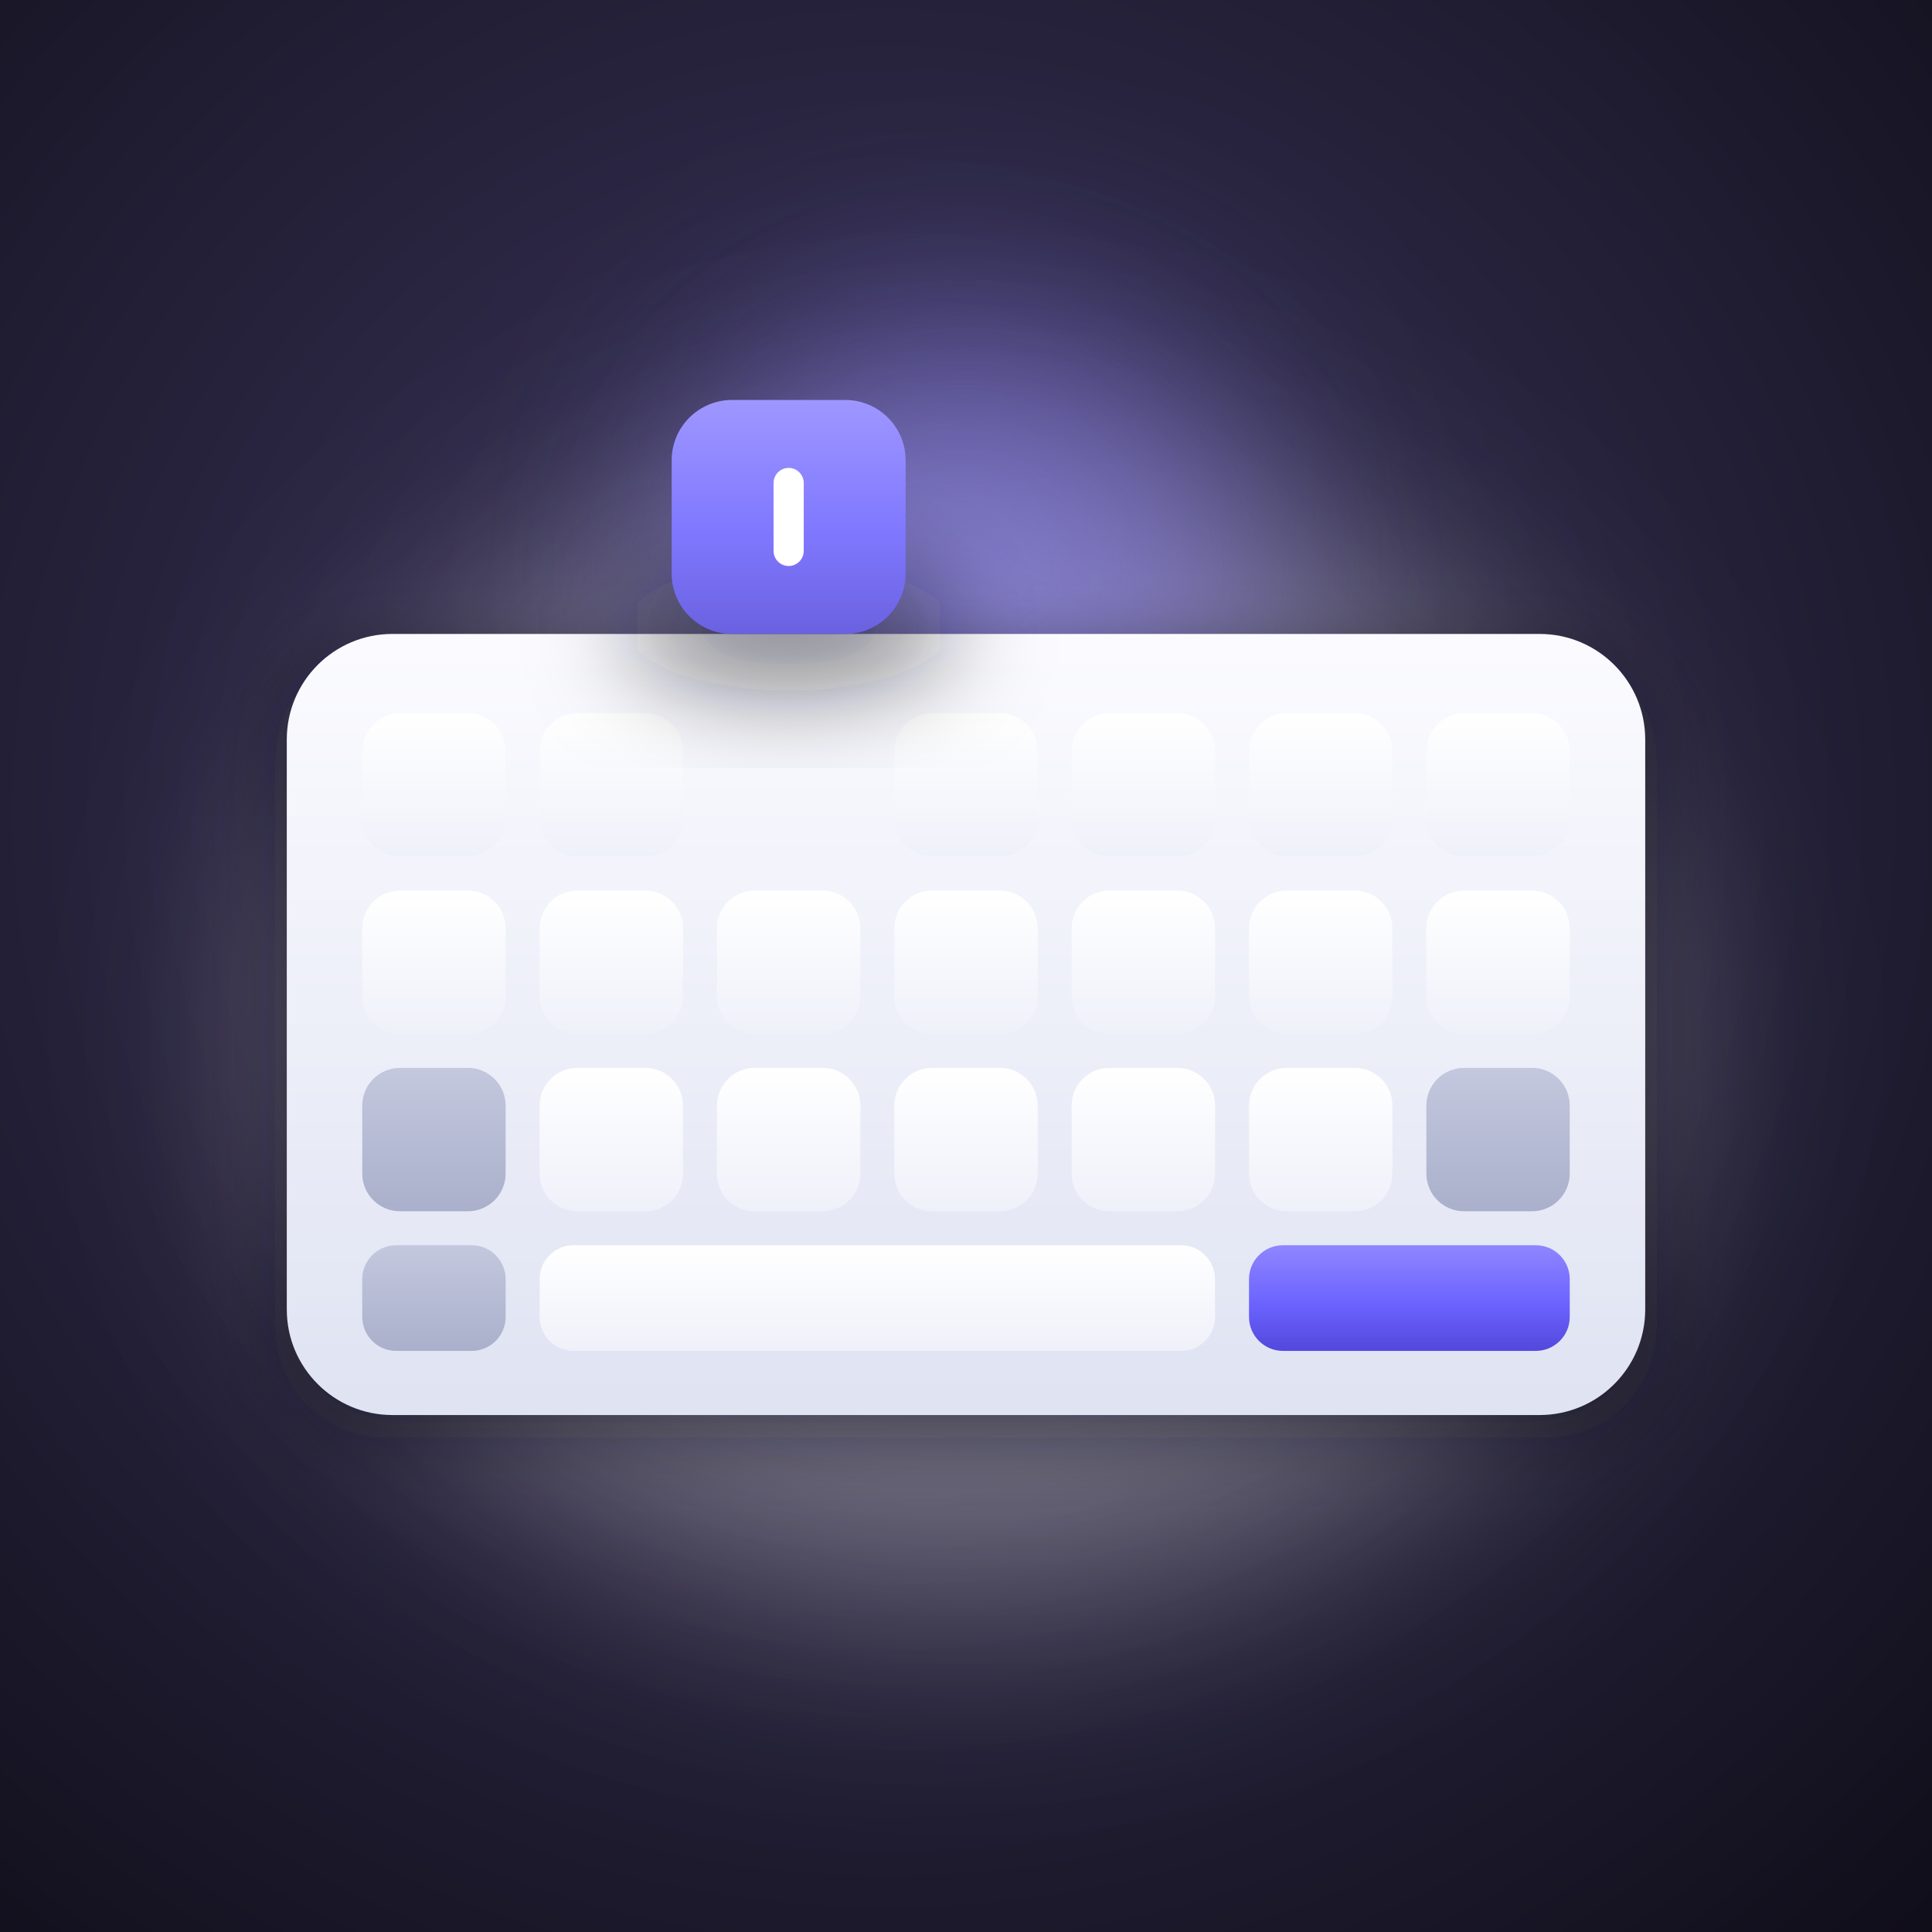
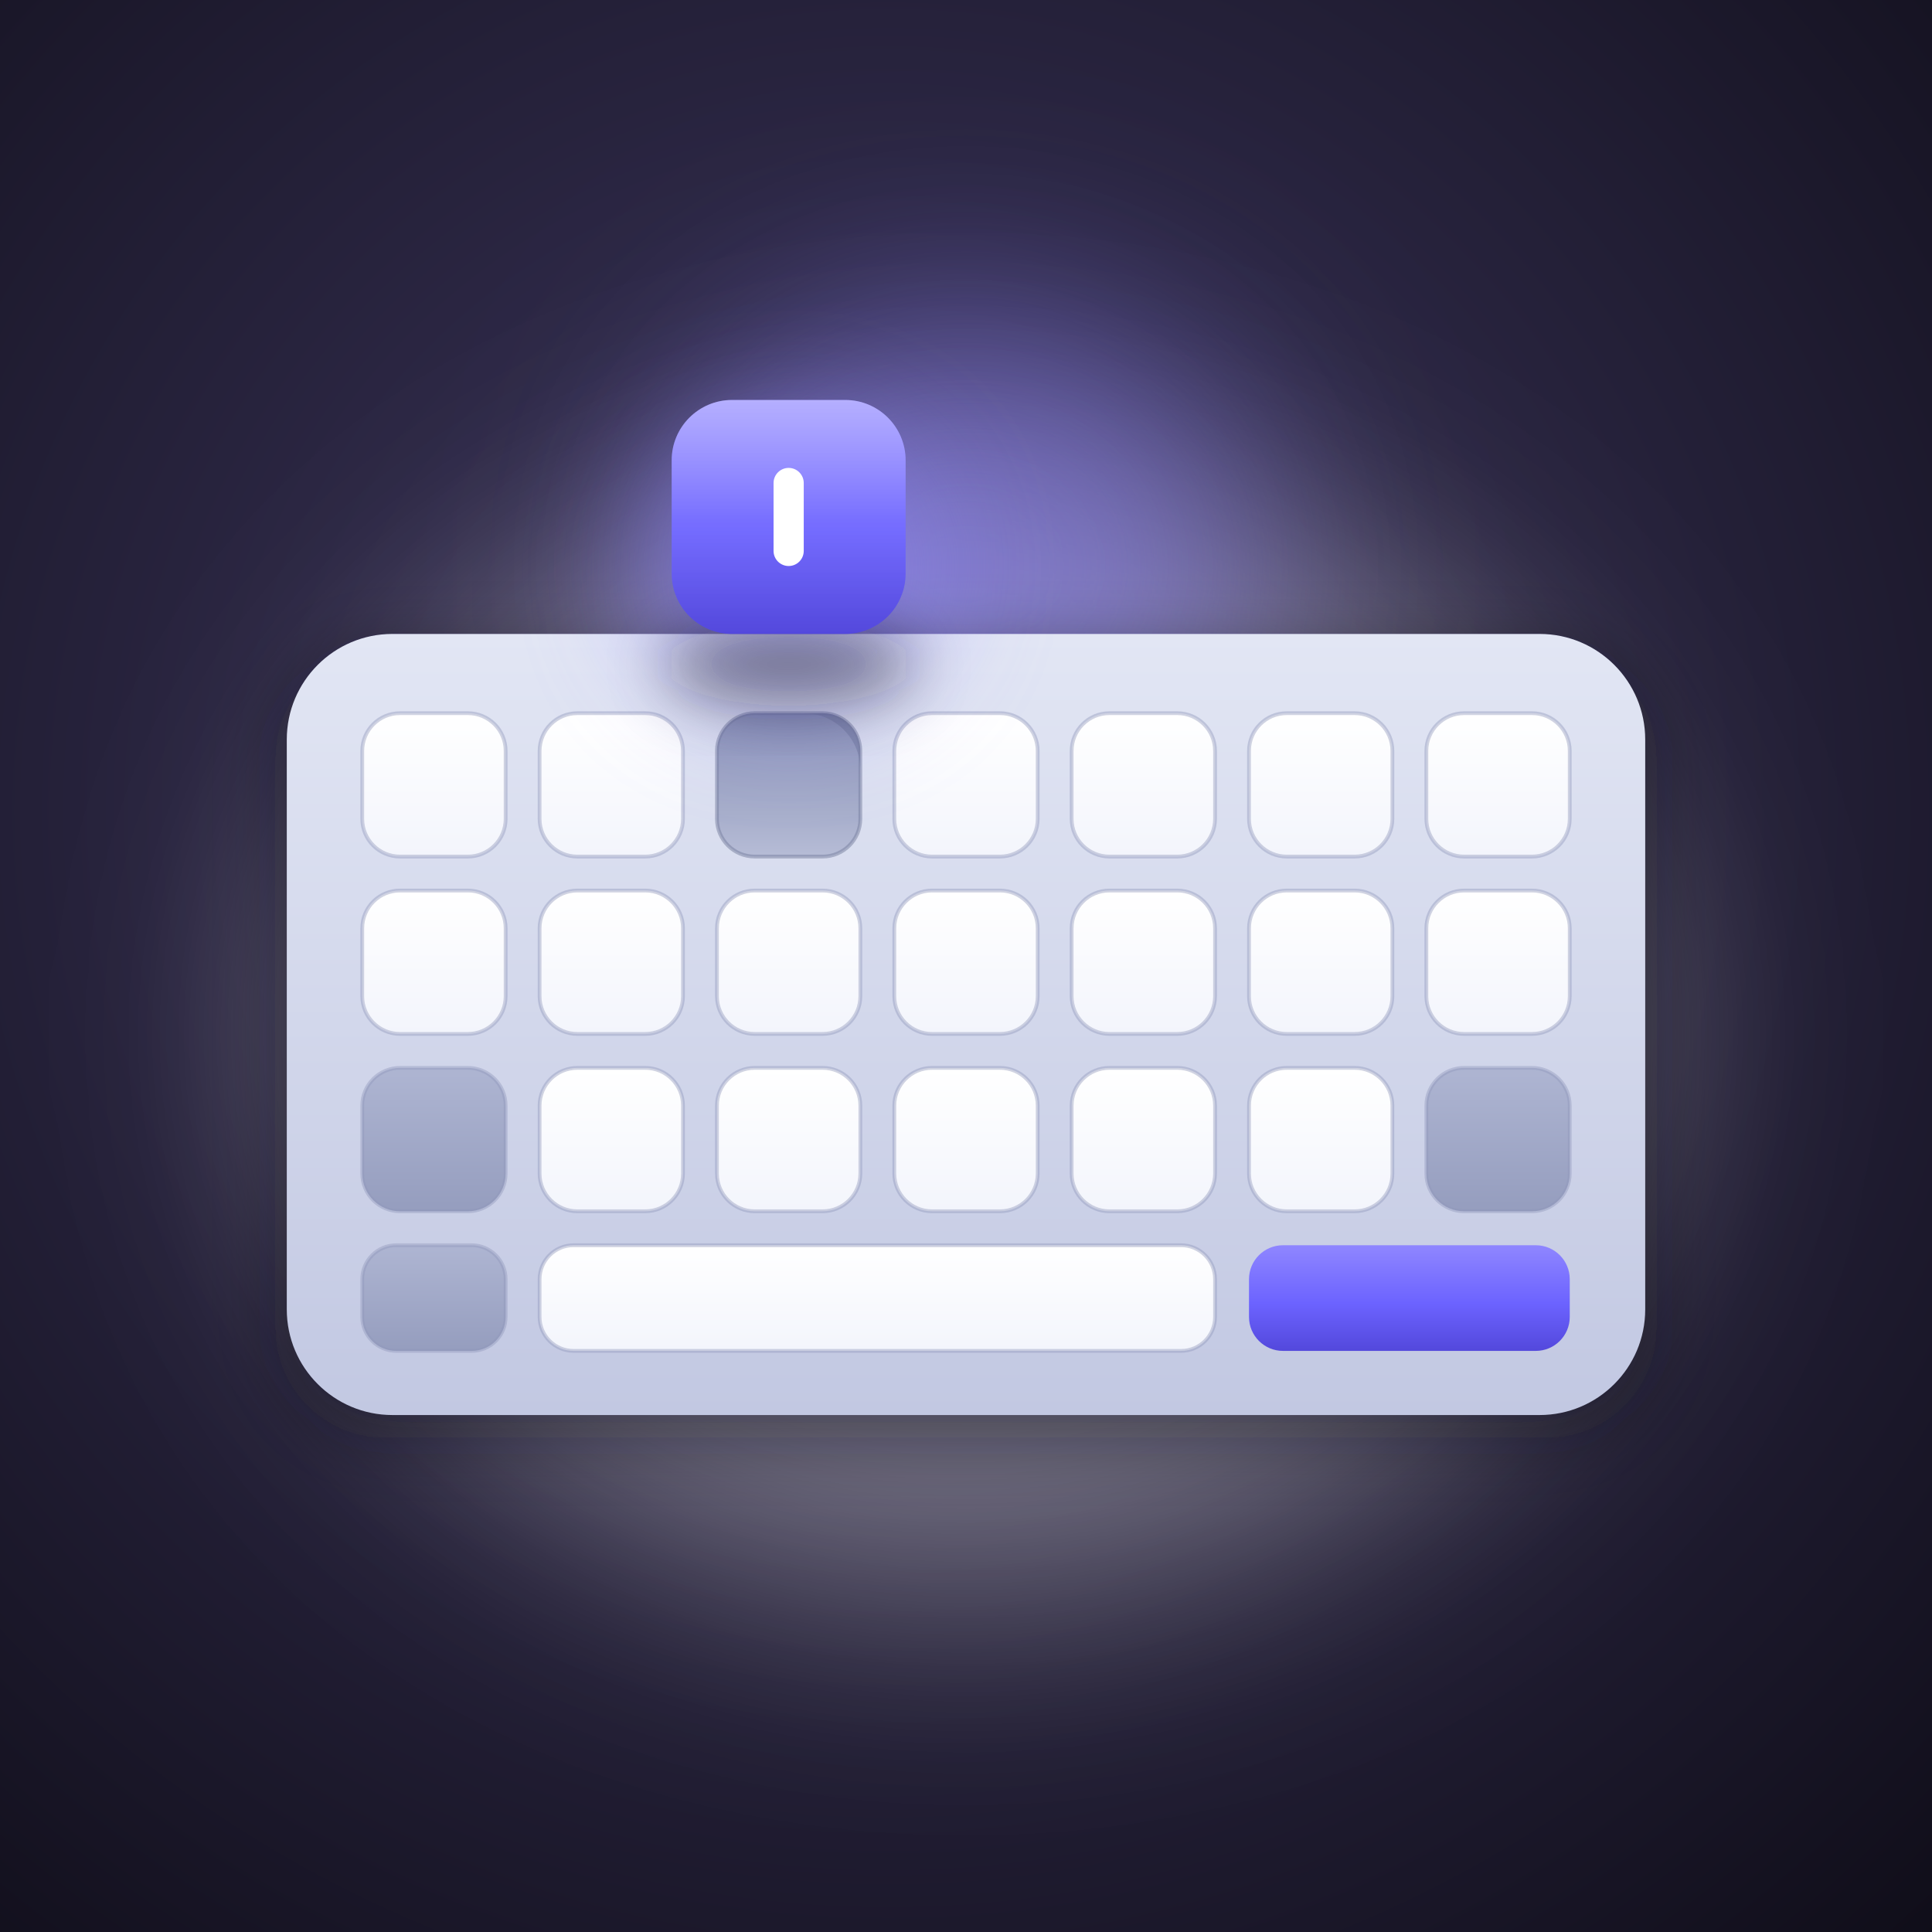
<svg xmlns="http://www.w3.org/2000/svg" viewBox="0 0 1024 1024" width="1024" height="1024">
  <defs>
    <radialGradient id="bg" cx="46%" cy="42%" r="80%">
      <stop offset="0%" stop-color="#3E3760" />
      <stop offset="55%" stop-color="#242038" />
      <stop offset="100%" stop-color="#0F0D18" />
    </radialGradient>
    <linearGradient id="body" x1="0" y1="0" x2="0" y2="1">
-       <stop offset="0%" stop-color="#FBFBFF" />
-       <stop offset="100%" stop-color="#DFE3F2" />
+       <stop offset="0%" stop-color="#E2E6F4" />
+       <stop offset="100%" stop-color="#C2C8E2" />
    </linearGradient>
    <linearGradient id="key" x1="0" y1="0" x2="0" y2="1">
      <stop offset="0%" stop-color="#FFFFFF" />
-       <stop offset="100%" stop-color="#EFF1FA" />
+       <stop offset="100%" stop-color="#F3F5FC" />
    </linearGradient>
    <linearGradient id="mod" x1="0" y1="0" x2="0" y2="1">
-       <stop offset="0%" stop-color="#C3C8DE" />
-       <stop offset="100%" stop-color="#AAB0CB" />
+       <stop offset="0%" stop-color="#AEB5D2" />
+       <stop offset="100%" stop-color="#959DBE" />
    </linearGradient>
    <linearGradient id="accent" x1="0" y1="0" x2="0" y2="1">
      <stop offset="0%" stop-color="#8F86FF" />
      <stop offset="55%" stop-color="#6C63FF" />
      <stop offset="100%" stop-color="#5348DC" />
+     </linearGradient>
+     <linearGradient id="socket" x1="0" y1="0" x2="0" y2="1">
+       <stop offset="0%" stop-color="#8B93B6" />
+       <stop offset="70%" stop-color="#A7AECB" />
+       <stop offset="100%" stop-color="#B6BCD6" />
+     </linearGradient>
+     <linearGradient id="gloss" x1="0" y1="0" x2="0" y2="1">
+       <stop offset="0%" stop-color="#FFFFFF" stop-opacity="0.34" />
+       <stop offset="52%" stop-color="#FFFFFF" stop-opacity="0.06" />
+       <stop offset="100%" stop-color="#FFFFFF" stop-opacity="0" />
    </linearGradient>
    <filter id="glow" x="-60%" y="-60%" width="220%" height="220%">
      <feGaussianBlur stdDeviation="58" />
    </filter>
    <filter id="drop" x="-60%" y="-60%" width="220%" height="220%">
      <feGaussianBlur stdDeviation="18" />
    </filter>
    <filter id="lift" x="-60%" y="-60%" width="220%" height="220%">
-       <feGaussianBlur stdDeviation="26" />
+       <feGaussianBlur stdDeviation="16" />
+     </filter>
+     <filter id="halo" x="-80%" y="-80%" width="260%" height="260%">
+       <feGaussianBlur stdDeviation="30" />
    </filter>
  </defs>
  <rect width="1024" height="1024" fill="url(#bg)" />
  <ellipse cx="512" cy="548" rx="360" ry="300" fill="#FFFFFF" opacity="0.34" filter="url(#glow)" />
  <ellipse cx="512" cy="300" rx="150" ry="130" fill="#8F86FF" opacity="0.55" filter="url(#glow)" />
  <rect x="146" y="344" width="732" height="418" rx="58" fill="#0C0A14" opacity="0.42" filter="url(#drop)" />
  <rect x="152" y="336" width="720" height="414" rx="56" fill="url(#body)" />
-   <g fill="url(#key)">
-     <rect x="192" y="378" width="76" height="76" rx="20" />
-     <rect x="286" y="378" width="76" height="76" rx="20" />
-     <rect x="474" y="378" width="76" height="76" rx="20" />
-     <rect x="568" y="378" width="76" height="76" rx="20" />
-     <rect x="662" y="378" width="76" height="76" rx="20" />
-     <rect x="756" y="378" width="76" height="76" rx="20" />
+   <g stroke="#8F97BA" stroke-opacity="0.42" stroke-width="2">
+     <g fill="url(#key)">
+       <rect x="192" y="378" width="76" height="76" rx="20" />
+       <rect x="286" y="378" width="76" height="76" rx="20" />
+       <rect x="474" y="378" width="76" height="76" rx="20" />
+       <rect x="568" y="378" width="76" height="76" rx="20" />
+       <rect x="662" y="378" width="76" height="76" rx="20" />
+       <rect x="756" y="378" width="76" height="76" rx="20" />
+     </g>
+     <g fill="url(#key)">
+       <rect x="192" y="472" width="76" height="76" rx="20" />
+       <rect x="286" y="472" width="76" height="76" rx="20" />
+       <rect x="380" y="472" width="76" height="76" rx="20" />
+       <rect x="474" y="472" width="76" height="76" rx="20" />
+       <rect x="568" y="472" width="76" height="76" rx="20" />
+       <rect x="662" y="472" width="76" height="76" rx="20" />
+       <rect x="756" y="472" width="76" height="76" rx="20" />
+     </g>
+     <g>
+       <rect x="192" y="566" width="76" height="76" rx="20" fill="url(#mod)" />
+       <rect x="286" y="566" width="76" height="76" rx="20" fill="url(#key)" />
+       <rect x="380" y="566" width="76" height="76" rx="20" fill="url(#key)" />
+       <rect x="474" y="566" width="76" height="76" rx="20" fill="url(#key)" />
+       <rect x="568" y="566" width="76" height="76" rx="20" fill="url(#key)" />
+       <rect x="662" y="566" width="76" height="76" rx="20" fill="url(#key)" />
+       <rect x="756" y="566" width="76" height="76" rx="20" fill="url(#mod)" />
+     </g>
+     <g>
+       <rect x="192" y="660" width="76" height="56" rx="18" fill="url(#mod)" />
+       <rect x="286" y="660" width="358" height="56" rx="18" fill="url(#key)" />
+       <rect x="662" y="660" width="170" height="56" rx="18" fill="url(#accent)" stroke-opacity="0" />
+     </g>
  </g>
-   <g fill="url(#key)">
-     <rect x="192" y="472" width="76" height="76" rx="20" />
-     <rect x="286" y="472" width="76" height="76" rx="20" />
-     <rect x="380" y="472" width="76" height="76" rx="20" />
-     <rect x="474" y="472" width="76" height="76" rx="20" />
-     <rect x="568" y="472" width="76" height="76" rx="20" />
-     <rect x="662" y="472" width="76" height="76" rx="20" />
-     <rect x="756" y="472" width="76" height="76" rx="20" />
-   </g>
-   <g>
-     <rect x="192" y="566" width="76" height="76" rx="20" fill="url(#mod)" />
-     <rect x="286" y="566" width="76" height="76" rx="20" fill="url(#key)" />
-     <rect x="380" y="566" width="76" height="76" rx="20" fill="url(#key)" />
-     <rect x="474" y="566" width="76" height="76" rx="20" fill="url(#key)" />
-     <rect x="568" y="566" width="76" height="76" rx="20" fill="url(#key)" />
-     <rect x="662" y="566" width="76" height="76" rx="20" fill="url(#key)" />
-     <rect x="756" y="566" width="76" height="76" rx="20" fill="url(#mod)" />
-   </g>
-   <g>
-     <rect x="192" y="660" width="76" height="56" rx="18" fill="url(#mod)" />
-     <rect x="286" y="660" width="358" height="56" rx="18" fill="url(#key)" />
-     <rect x="662" y="660" width="170" height="56" rx="18" fill="url(#accent)" />
-   </g>
-   <ellipse cx="418" cy="332" rx="86" ry="34" fill="#0C0A14" opacity="0.5" filter="url(#lift)" />
+   <rect x="380" y="378" width="76" height="76" rx="20" fill="url(#socket)" />
+   <path d="M400 378 h36 a20 20 0 0 1 20 20 v10 a30 30 0 0 0 -30 -30 z" fill="#6E7699" opacity="0.5" />
+   <rect x="380" y="378" width="76" height="76" rx="20" fill="none" stroke="#767E9F" stroke-opacity="0.5" stroke-width="2" />
+   <ellipse cx="418" cy="300" rx="82" ry="76" fill="#8F86FF" opacity="0.45" filter="url(#halo)" />
+   <ellipse cx="418" cy="352" rx="66" ry="22" fill="#0C0A14" opacity="0.45" filter="url(#lift)" />
  <rect x="356" y="212" width="124" height="124" rx="32" fill="url(#accent)" />
-   <rect x="356" y="212" width="124" height="124" rx="32" fill="#FFFFFF" opacity="0.14" />
+   <rect x="356" y="212" width="124" height="124" rx="32" fill="url(#gloss)" />
  <rect x="410" y="248" width="16" height="52" rx="8" fill="#FFFFFF" />
</svg>
